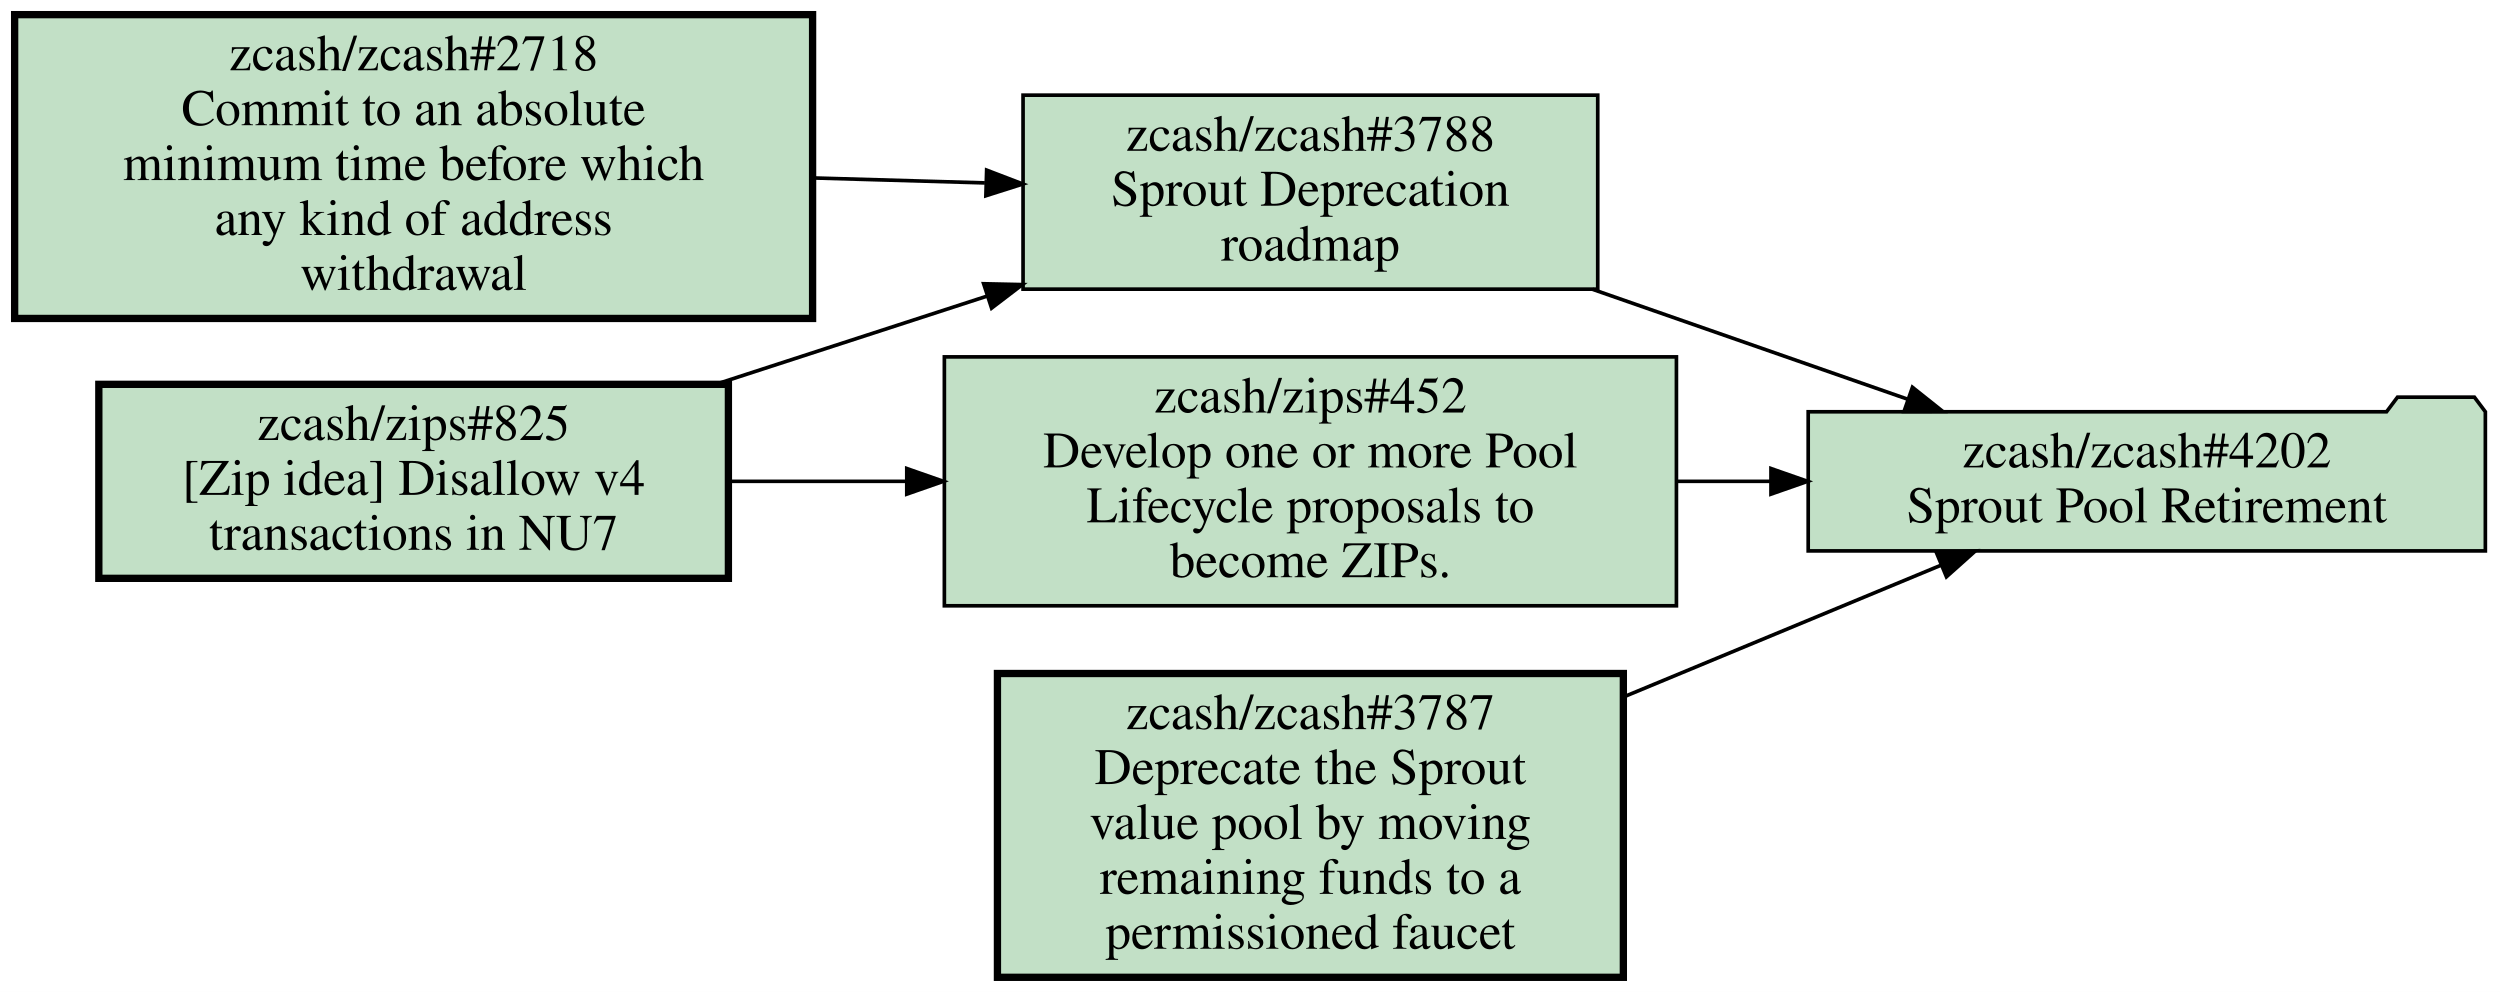
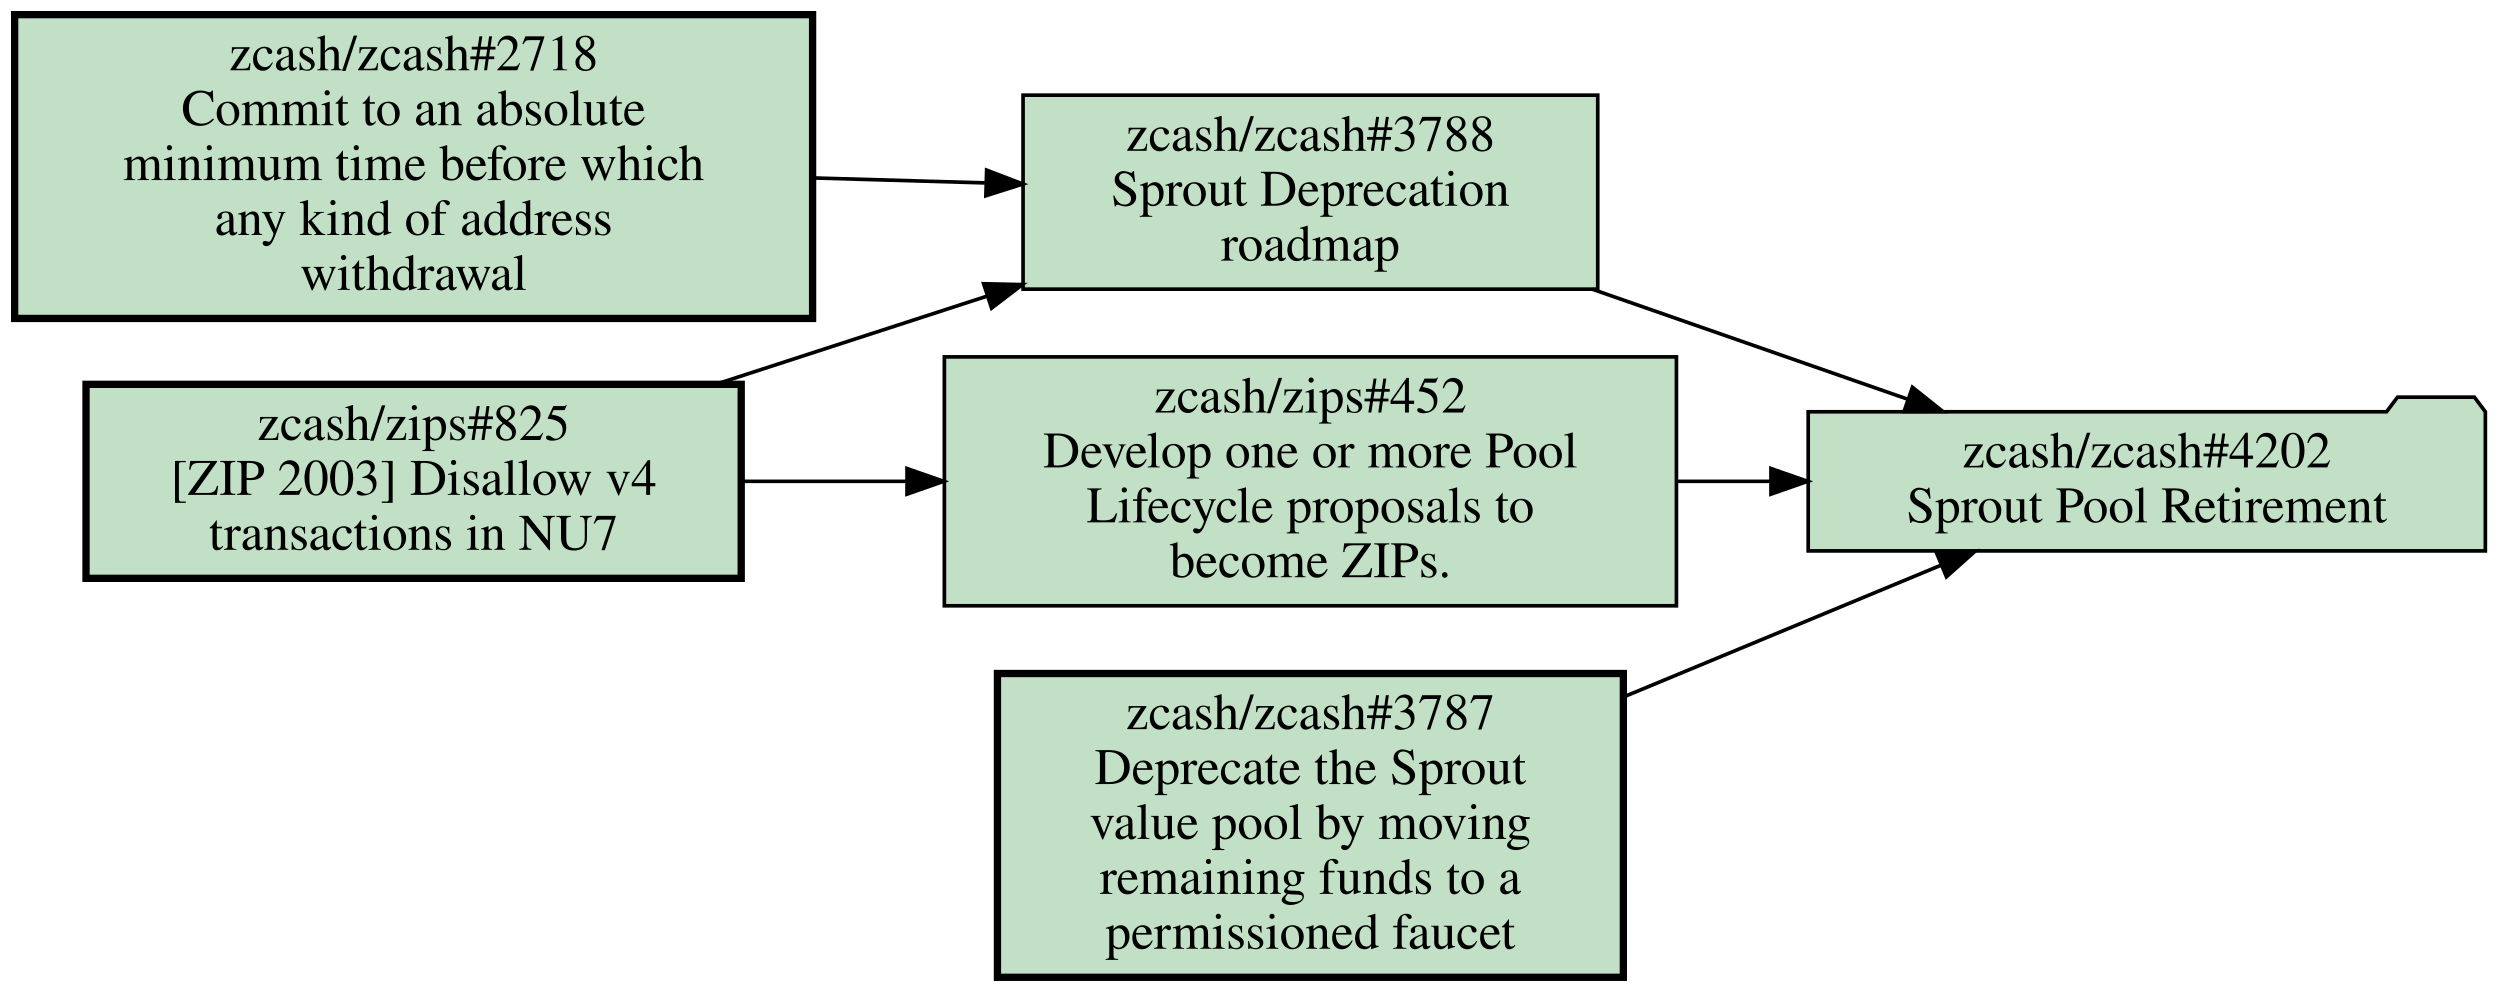
<svg xmlns="http://www.w3.org/2000/svg" xmlns:xlink="http://www.w3.org/1999/xlink" width="683pt" height="271pt" viewBox="0.00 0.00 683.00 271.00">
  <g id="graph0" class="graph" transform="scale(1 1) rotate(0) translate(4 267)">
    <polygon fill="white" stroke="transparent" points="-4,4 -4,-267 679,-267 679,4 -4,4" />
    <g id="node1" class="node open">
      <g id="a_node1">
        <a xlink:href="https://github.com/zcash/zcash/issues/2718" xlink:title="zcash/zcash#2718&#10;Commit to an absolute&#10;minimum time before which&#10;any kind of address&#10;withdrawal" target="_blank">
          <polygon fill="#c2e0c6" stroke="black" stroke-width="2" points="218,-263 0,-263 0,-180 218,-180 218,-263" />
          <text text-anchor="middle" x="109" y="-247.8" font-family="Times,serif" font-size="14.00">zcash/zcash#2718</text>
          <text text-anchor="middle" x="109" y="-232.8" font-family="Times,serif" font-size="14.00">Commit to an absolute</text>
          <text text-anchor="middle" x="109" y="-217.8" font-family="Times,serif" font-size="14.00">minimum time before which</text>
          <text text-anchor="middle" x="109" y="-202.8" font-family="Times,serif" font-size="14.00">any kind of address</text>
          <text text-anchor="middle" x="109" y="-187.8" font-family="Times,serif" font-size="14.00">withdrawal</text>
        </a>
      </g>
    </g>
    <g id="node2" class="node open">
      <g id="a_node2">
        <a xlink:href="https://github.com/zcash/zcash/issues/3788" xlink:title="zcash/zcash#3788&#10;Sprout Deprecation&#10;roadmap" target="_blank">
          <polygon fill="#c2e0c6" stroke="black" points="432.5,-241 275.5,-241 275.5,-188 432.5,-188 432.5,-241" />
          <text text-anchor="middle" x="354" y="-225.8" font-family="Times,serif" font-size="14.00">zcash/zcash#3788</text>
          <text text-anchor="middle" x="354" y="-210.8" font-family="Times,serif" font-size="14.00">Sprout Deprecation</text>
          <text text-anchor="middle" x="354" y="-195.8" font-family="Times,serif" font-size="14.00">roadmap</text>
        </a>
      </g>
    </g>
    <g id="edge1" class="edge">
      <path fill="none" stroke="black" d="M218.35,-218.38C233.98,-217.93 249.91,-217.47 265.07,-217.03" />
      <polygon fill="black" stroke="black" points="265.55,-220.52 275.44,-216.73 265.34,-213.52 265.55,-220.52" />
    </g>
    <g id="node3" class="node open">
      <g id="a_node3">
        <a xlink:href="https://github.com/zcash/zcash/issues/4202" xlink:title="zcash/zcash#4202&#10;Sprout Pool Retirement" target="_blank">
          <polygon fill="#c2e0c6" stroke="black" points="675,-154.5 672,-158.5 651,-158.5 648,-154.5 490,-154.5 490,-116.5 675,-116.5 675,-154.5" />
          <text text-anchor="middle" x="582.5" y="-139.3" font-family="Times,serif" font-size="14.00">zcash/zcash#4202</text>
          <text text-anchor="middle" x="582.5" y="-124.3" font-family="Times,serif" font-size="14.00">Sprout Pool Retirement</text>
        </a>
      </g>
    </g>
    <g id="edge2" class="edge">
      <path fill="none" stroke="black" d="M431.05,-187.97C458.98,-178.23 490.3,-167.31 517.11,-157.96" />
      <polygon fill="black" stroke="black" points="518.48,-161.19 526.77,-154.59 516.18,-154.58 518.48,-161.19" />
    </g>
    <g id="node4" class="node open">
      <g id="a_node4">
-         <a xlink:href="https://github.com/zcash/zips/issues/825" xlink:title="zcash/zips#825&#10;[Zip idea] Disallow v4&#10;transactions in NU7" target="_blank">
-           <polygon fill="#c2e0c6" stroke="black" stroke-width="2" points="195,-162 23,-162 23,-109 195,-109 195,-162" />
+         <a xlink:href="https://github.com/zcash/zips/issues/825" xlink:title="zcash/zips#825&#10;[ZIP 2003] Disallow v4&#10;transactions in NU7" target="_blank">
+           <polygon fill="#c2e0c6" stroke="black" stroke-width="2" points="198.5,-162 19.5,-162 19.5,-109 198.5,-109 198.5,-162" />
          <text text-anchor="middle" x="109" y="-146.8" font-family="Times,serif" font-size="14.00">zcash/zips#825</text>
-           <text text-anchor="middle" x="109" y="-131.8" font-family="Times,serif" font-size="14.00">[Zip idea] Disallow v4</text>
+           <text text-anchor="middle" x="109" y="-131.8" font-family="Times,serif" font-size="14.00">[ZIP 2003] Disallow v4</text>
          <text text-anchor="middle" x="109" y="-116.8" font-family="Times,serif" font-size="14.00">transactions in NU7</text>
        </a>
      </g>
    </g>
    <g id="edge3" class="edge">
      <path fill="none" stroke="black" d="M191.59,-162.03C215.45,-169.78 241.62,-178.29 265.81,-186.15" />
      <polygon fill="black" stroke="black" points="264.73,-189.48 275.32,-189.25 266.9,-182.82 264.73,-189.48" />
    </g>
    <g id="node5" class="node open">
      <g id="a_node5">
        <a xlink:href="https://github.com/zcash/zips/issues/452" xlink:title="zcash/zips#452&#10;Develop one or more Pool&#10;Lifecycle proposals to&#10;become ZIPs." target="_blank">
          <polygon fill="#c2e0c6" stroke="black" points="454,-169.5 254,-169.5 254,-101.5 454,-101.5 454,-169.5" />
          <text text-anchor="middle" x="354" y="-154.3" font-family="Times,serif" font-size="14.00">zcash/zips#452</text>
          <text text-anchor="middle" x="354" y="-139.3" font-family="Times,serif" font-size="14.00">Develop one or more Pool</text>
          <text text-anchor="middle" x="354" y="-124.3" font-family="Times,serif" font-size="14.00">Lifecycle proposals to</text>
          <text text-anchor="middle" x="354" y="-109.3" font-family="Times,serif" font-size="14.00">become ZIPs.</text>
        </a>
      </g>
    </g>
    <g id="edge4" class="edge">
-       <path fill="none" stroke="black" d="M195.33,-135.5C210.96,-135.5 227.47,-135.5 243.68,-135.5" />
-       <polygon fill="black" stroke="black" points="243.73,-139 253.73,-135.5 243.73,-132 243.73,-139" />
+       <path fill="none" stroke="black" d="M198.76,-135.5C213.3,-135.5 228.52,-135.5 243.49,-135.5" />
+       <polygon fill="black" stroke="black" points="243.8,-139 253.8,-135.5 243.8,-132 243.8,-139" />
    </g>
    <g id="edge5" class="edge">
      <path fill="none" stroke="black" d="M454.02,-135.5C462.57,-135.5 471.24,-135.5 479.82,-135.5" />
      <polygon fill="black" stroke="black" points="479.83,-139 489.83,-135.5 479.83,-132 479.83,-139" />
    </g>
    <g id="node6" class="node open">
      <g id="a_node6">
        <a xlink:href="https://github.com/zcash/zcash/issues/3787" xlink:title="zcash/zcash#3787&#10;Deprecate the Sprout&#10;value pool by moving&#10;remaining funds to a&#10;permissioned faucet" target="_blank">
          <polygon fill="#c2e0c6" stroke="black" stroke-width="2" points="439.5,-83 268.5,-83 268.5,0 439.5,0 439.5,-83" />
          <text text-anchor="middle" x="354" y="-67.8" font-family="Times,serif" font-size="14.00">zcash/zcash#3787</text>
          <text text-anchor="middle" x="354" y="-52.8" font-family="Times,serif" font-size="14.00">Deprecate the Sprout</text>
          <text text-anchor="middle" x="354" y="-37.8" font-family="Times,serif" font-size="14.00">value pool by moving</text>
          <text text-anchor="middle" x="354" y="-22.8" font-family="Times,serif" font-size="14.00">remaining funds to a</text>
          <text text-anchor="middle" x="354" y="-7.8" font-family="Times,serif" font-size="14.00">permissioned faucet</text>
        </a>
      </g>
    </g>
    <g id="edge6" class="edge">
      <path fill="none" stroke="black" d="M439.66,-76.64C468.65,-88.67 500.3,-101.8 526.34,-112.61" />
      <polygon fill="black" stroke="black" points="525.09,-115.88 535.67,-116.48 527.77,-109.42 525.09,-115.88" />
    </g>
  </g>
</svg>
